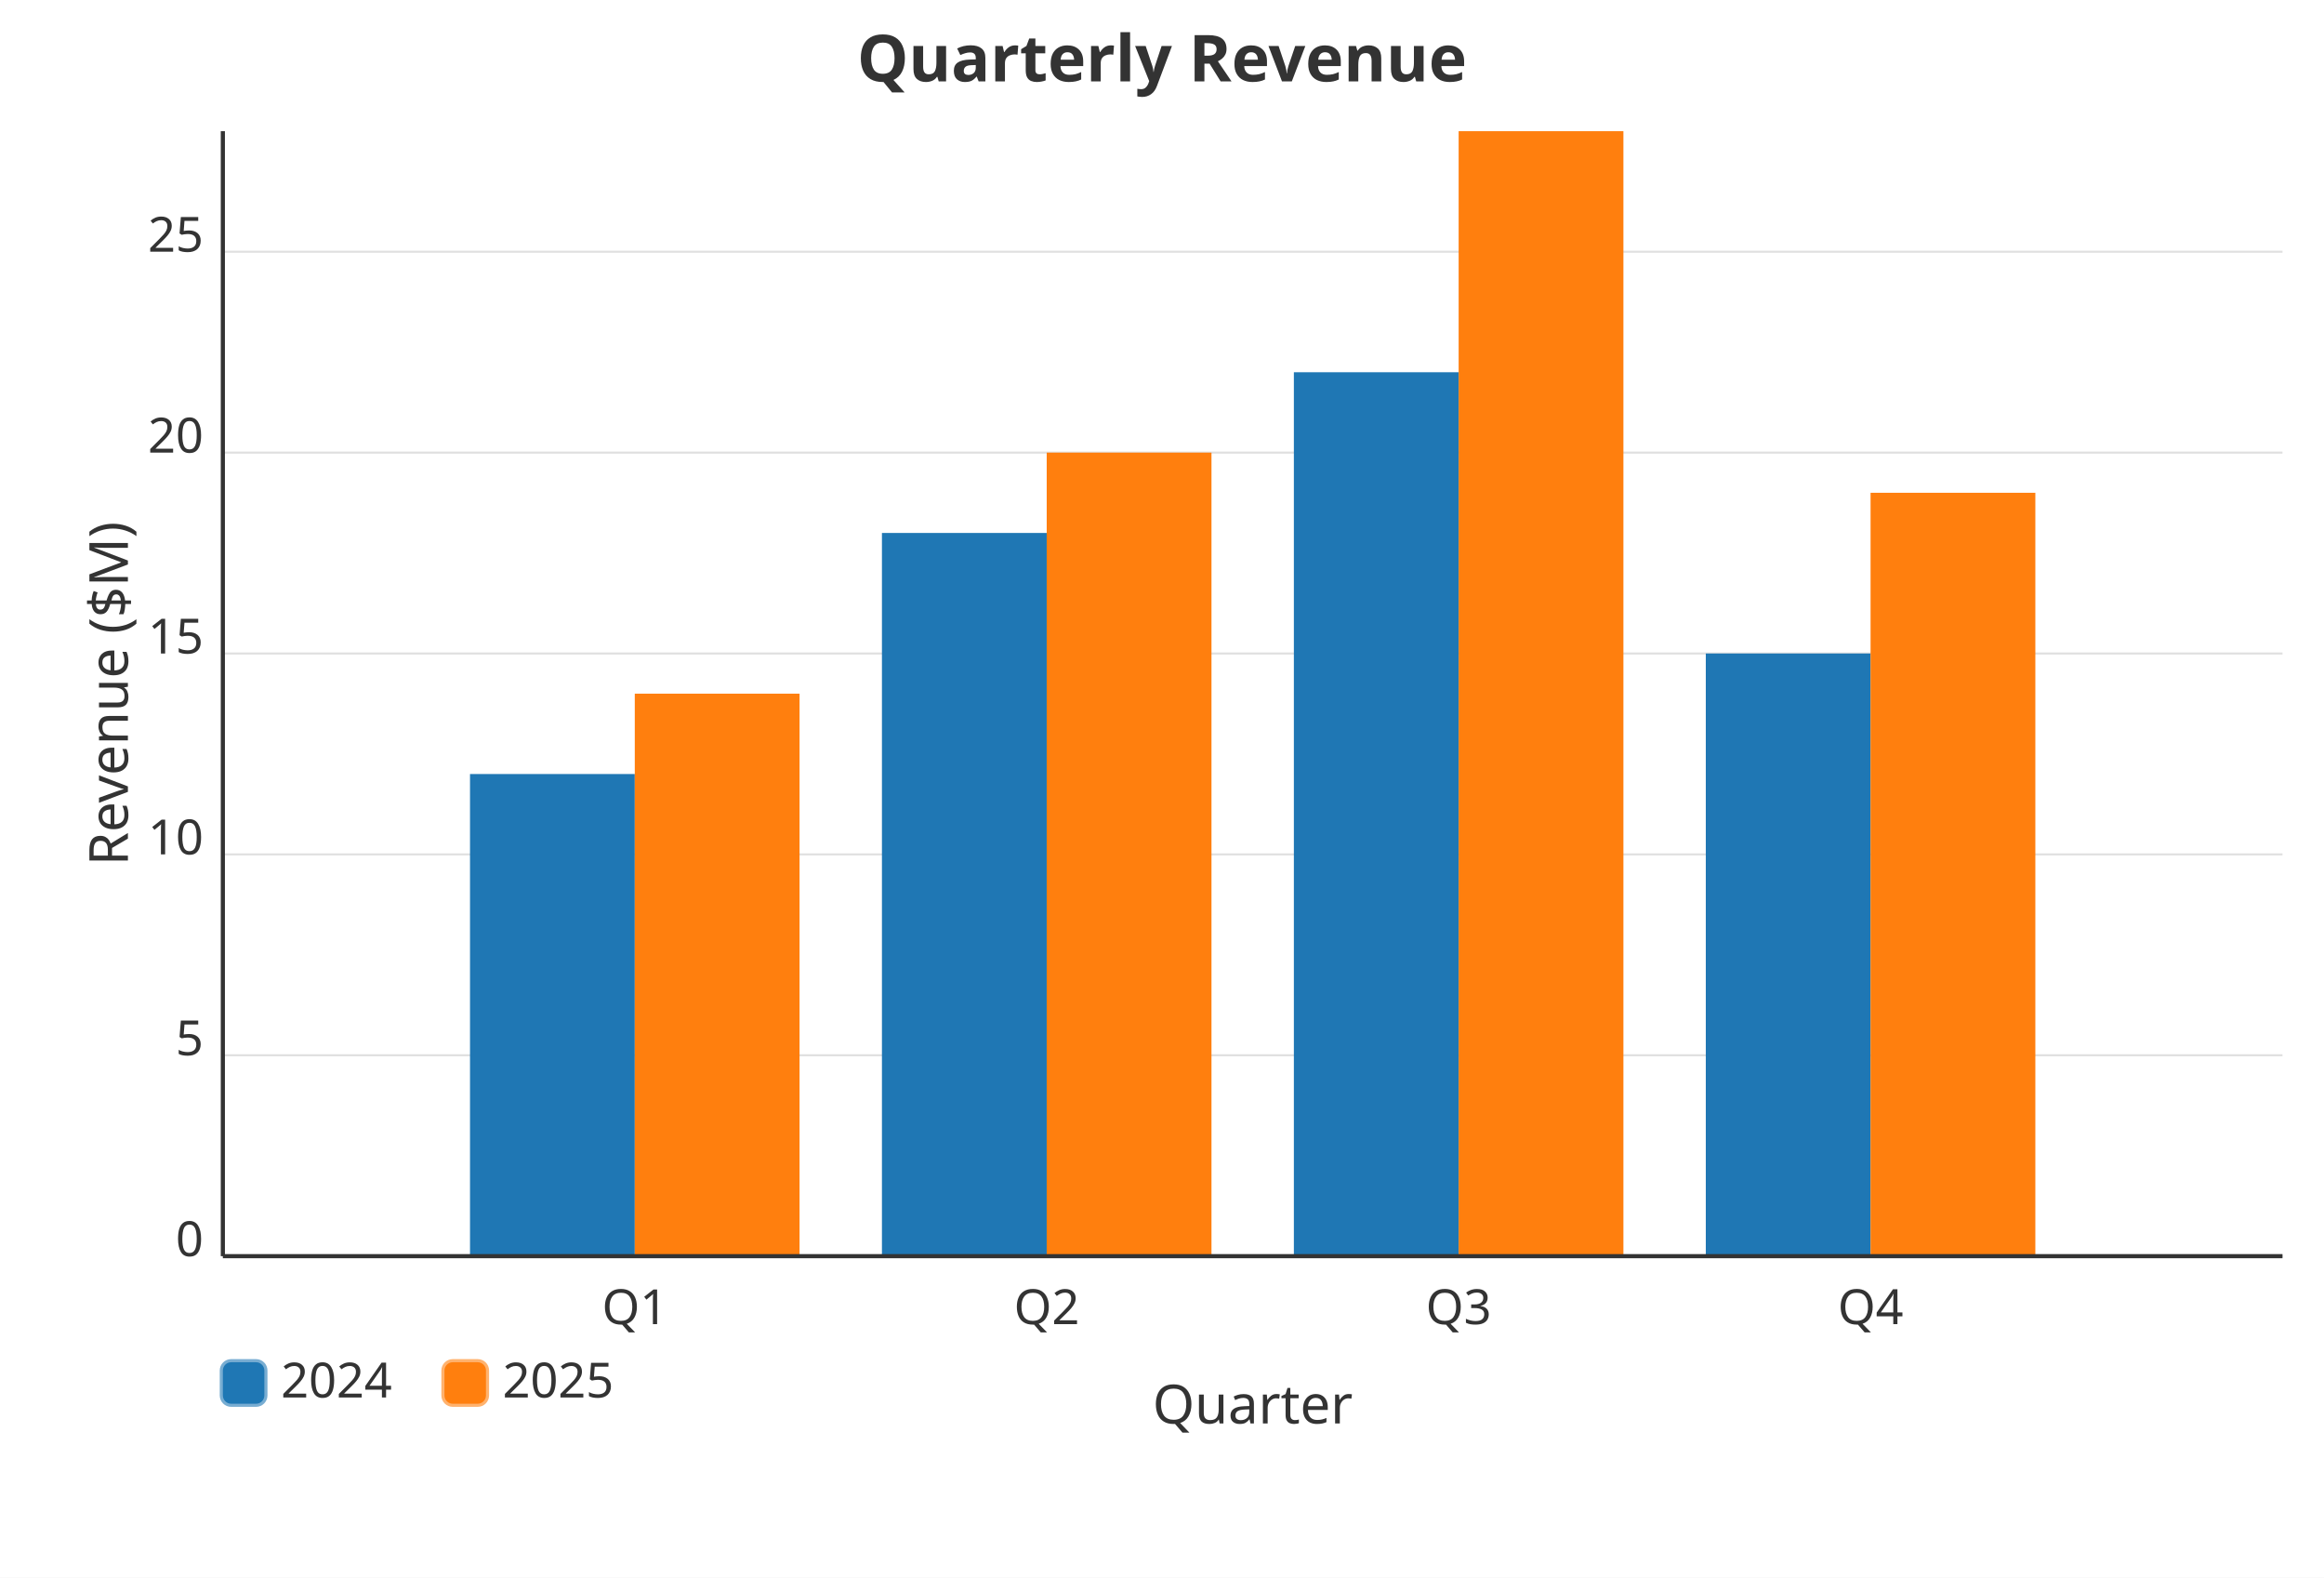
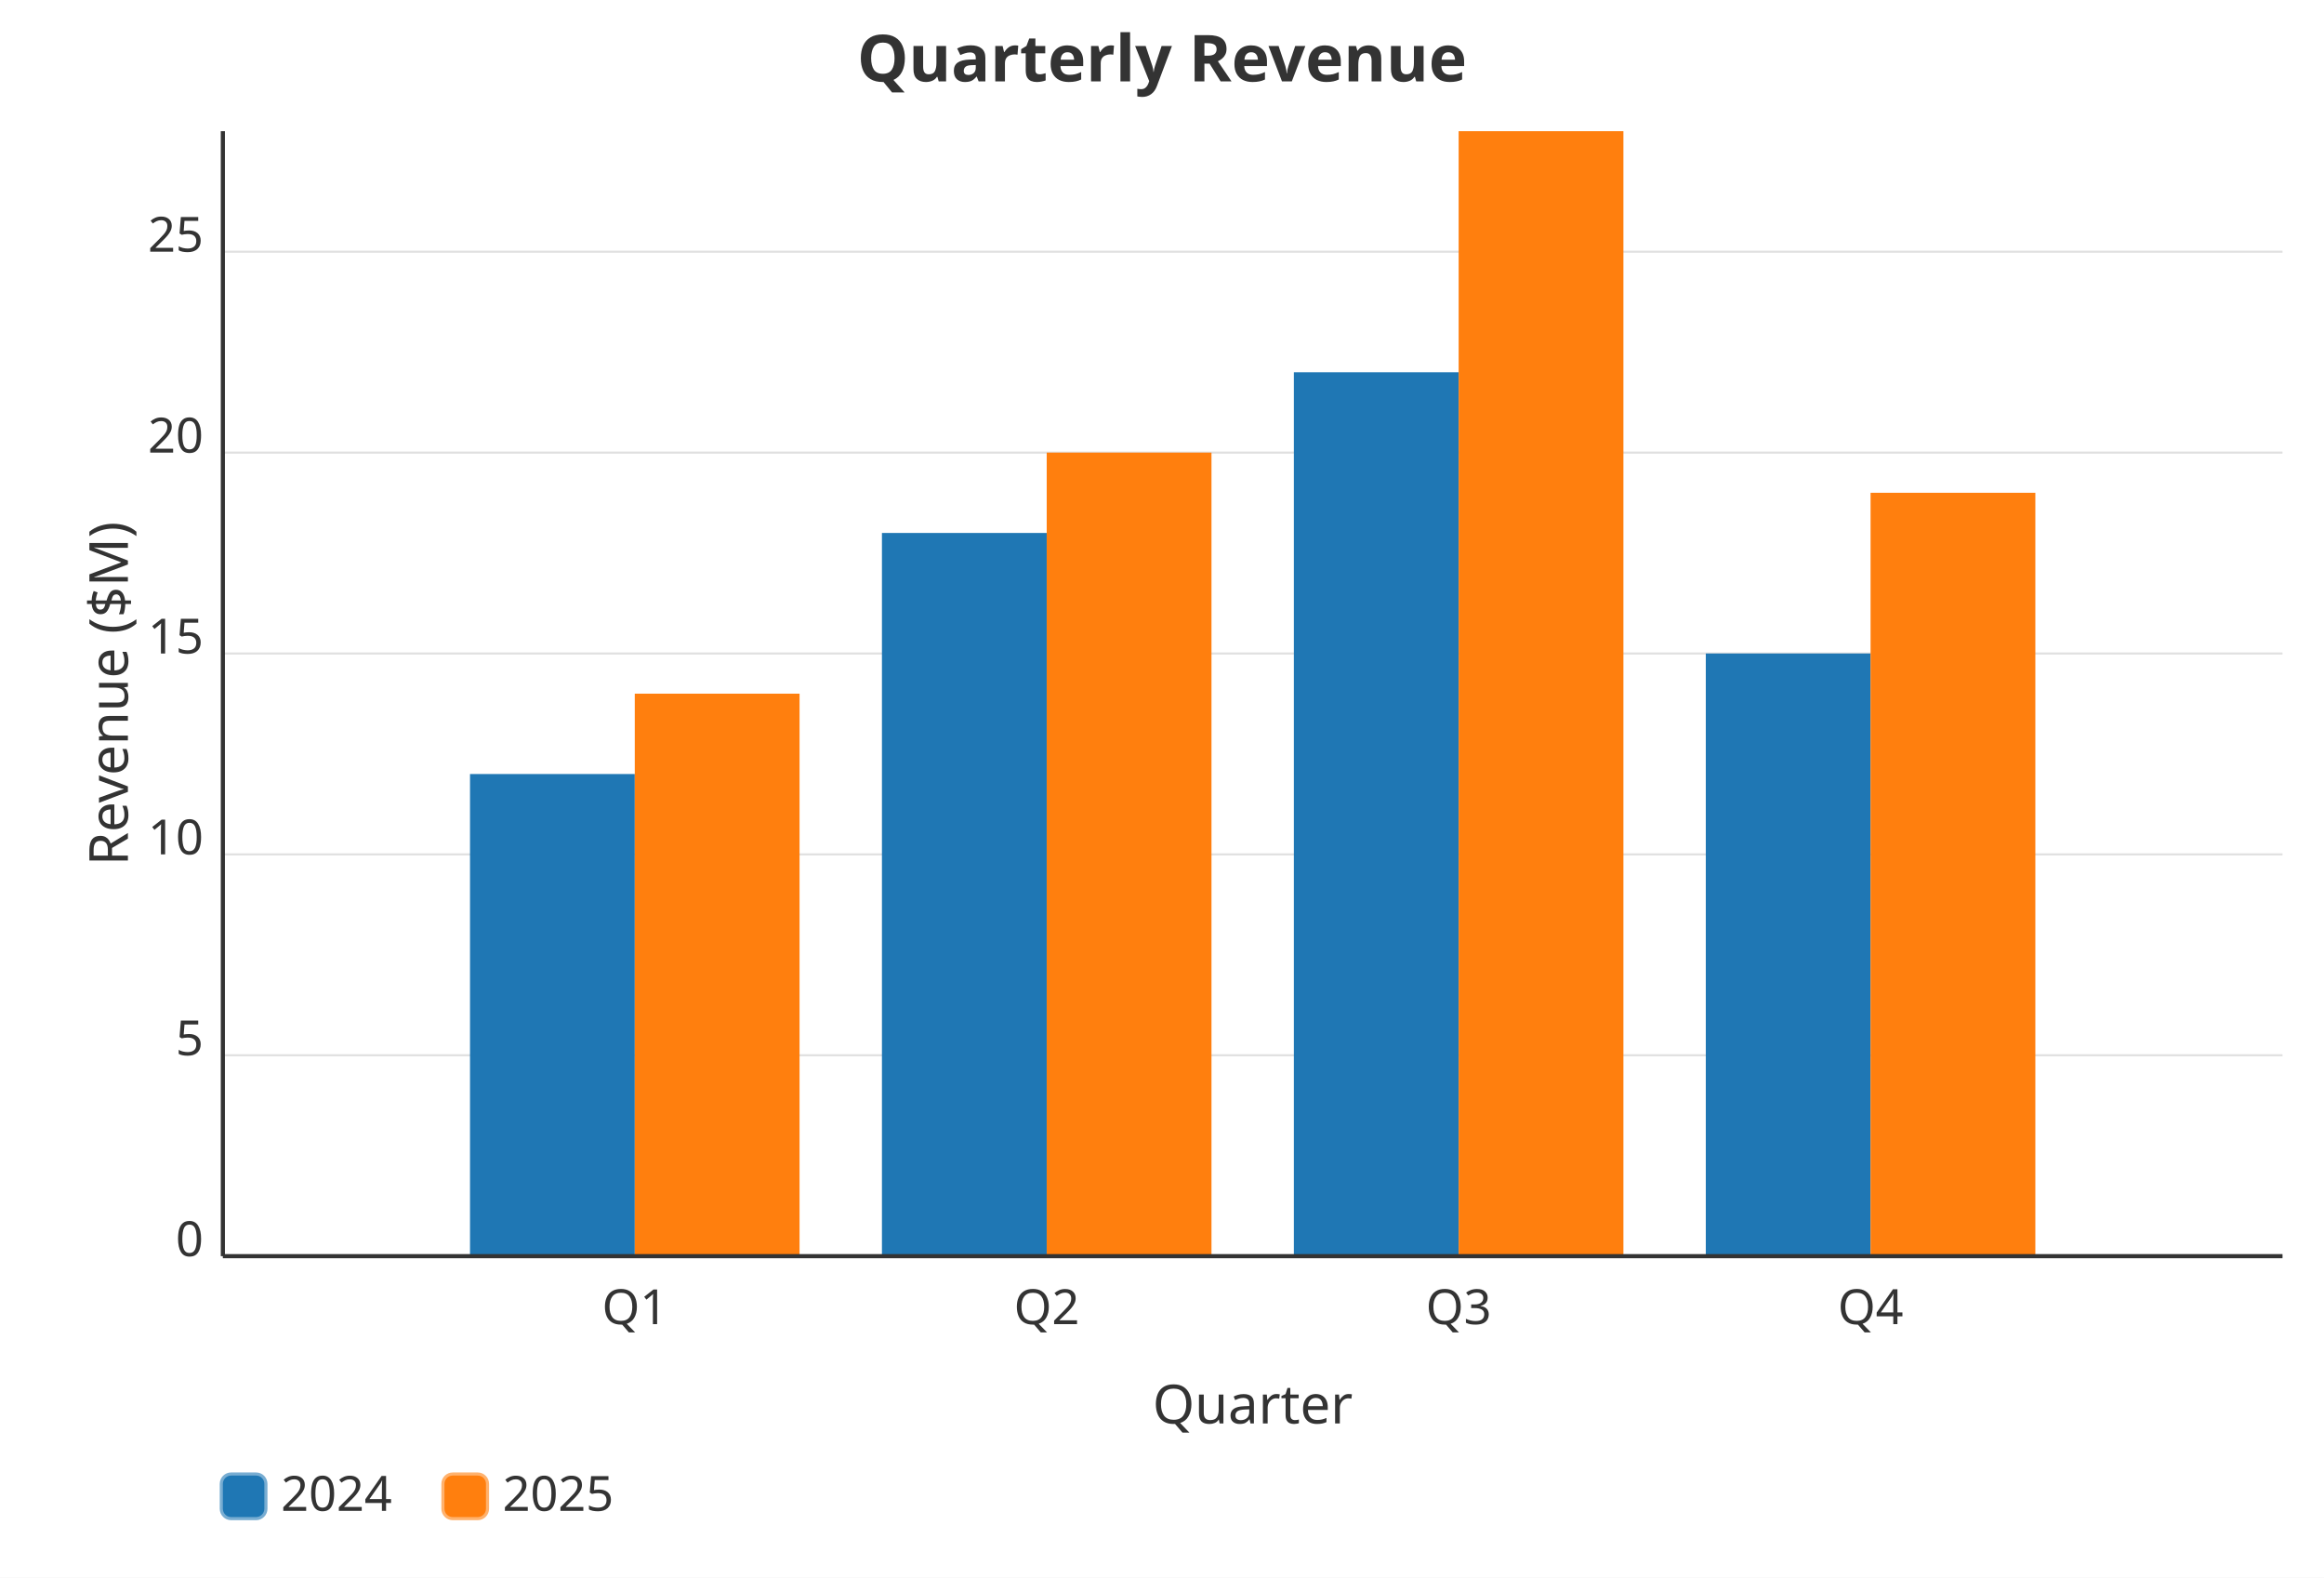
<svg xmlns="http://www.w3.org/2000/svg" width="560" height="380" viewBox="0 0 560 380" role="img">
  <rect width="560" height="380" fill="white" />
  <rect x="0" y="0" width="560" height="380" fill="rgb(255,255,255)" />
  <line x1="53.7" y1="302.6" x2="550" y2="302.6" stroke="rgb(224,224,224)" stroke-width="0.5" />
  <line x1="53.7" y1="254.207" x2="550" y2="254.207" stroke="rgb(224,224,224)" stroke-width="0.5" />
  <line x1="53.7" y1="205.814" x2="550" y2="205.814" stroke="rgb(224,224,224)" stroke-width="0.5" />
  <line x1="53.7" y1="157.421" x2="550" y2="157.421" stroke="rgb(224,224,224)" stroke-width="0.5" />
  <line x1="53.7" y1="109.029" x2="550" y2="109.029" stroke="rgb(224,224,224)" stroke-width="0.5" />
  <line x1="53.7" y1="60.636" x2="550" y2="60.636" stroke="rgb(224,224,224)" stroke-width="0.5" />
  <rect x="113.256" y="186.457" width="39.704" height="116.143" fill="rgb(31,119,180)" />
  <rect x="212.516" y="128.386" width="39.704" height="174.214" fill="rgb(31,119,180)" />
  <rect x="311.776" y="89.671" width="39.704" height="212.929" fill="rgb(31,119,180)" />
  <rect x="411.036" y="157.421" width="39.704" height="145.179" fill="rgb(31,119,180)" />
  <rect x="152.96" y="167.1" width="39.704" height="135.5" fill="rgb(255,127,14)" />
  <rect x="252.22" y="109.029" width="39.704" height="193.571" fill="rgb(255,127,14)" />
  <rect x="351.48" y="31.6" width="39.704" height="271" fill="rgb(255,127,14)" />
  <rect x="450.74" y="118.707" width="39.704" height="183.893" fill="rgb(255,127,14)" />
  <line x1="53.7" y1="31.6" x2="53.7" y2="302.6" stroke="rgb(51,51,51)" stroke-width="1" />
  <line x1="53.7" y1="302.6" x2="550" y2="302.6" stroke="rgb(51,51,51)" stroke-width="1" />
  <text x="152.96" y="318.98" font-family="sans-serif" font-size="11.7" fill="rgb(51,51,51)" text-anchor="middle">Q1</text>
  <text x="252.22" y="318.98" font-family="sans-serif" font-size="11.7" fill="rgb(51,51,51)" text-anchor="middle">Q2</text>
  <text x="351.48" y="318.98" font-family="sans-serif" font-size="11.7" fill="rgb(51,51,51)" text-anchor="middle">Q3</text>
  <text x="450.74" y="318.98" font-family="sans-serif" font-size="11.7" fill="rgb(51,51,51)" text-anchor="middle">Q4</text>
  <text x="49.02" y="302.6" font-family="sans-serif" font-size="11.7" fill="rgb(51,51,51)" text-anchor="end">0</text>
  <text x="49.02" y="254.207" font-family="sans-serif" font-size="11.7" fill="rgb(51,51,51)" text-anchor="end">5</text>
  <text x="49.02" y="205.814" font-family="sans-serif" font-size="11.7" fill="rgb(51,51,51)" text-anchor="end">10</text>
  <text x="49.02" y="157.421" font-family="sans-serif" font-size="11.7" fill="rgb(51,51,51)" text-anchor="end">15</text>
  <text x="49.02" y="109.029" font-family="sans-serif" font-size="11.7" fill="rgb(51,51,51)" text-anchor="end">20</text>
  <text x="49.02" y="60.636" font-family="sans-serif" font-size="11.7" fill="rgb(51,51,51)" text-anchor="end">25</text>
  <text x="301.85" y="342.9" font-family="sans-serif" font-size="13" fill="rgb(51,51,51)" text-anchor="middle">Quarter</text>
  <text x="30.82" y="167.1" font-family="sans-serif" font-size="13" fill="rgb(51,51,51)" text-anchor="middle" transform="rotate(-90,30.82,167.1)">Revenue ($M)</text>
-   <rect x="53.7" y="328.15" width="10" height="10" fill="rgb(31,119,180)" stroke="rgba(31,119,180,0.600)" stroke-width="1.5" rx="2" />
-   <text x="67.7" y="336.65" font-family="sans-serif" font-size="11.7" fill="rgb(51,51,51)">2024</text>
-   <rect x="107.1" y="328.15" width="10" height="10" fill="rgb(255,127,14)" stroke="rgba(255,127,14,0.600)" stroke-width="1.5" rx="2" />
-   <text x="121.1" y="336.65" font-family="sans-serif" font-size="11.7" fill="rgb(51,51,51)">2025</text>
+   <rect x="53.7" y="355.45" width="10" height="10" fill="rgb(31,119,180)" stroke="rgba(31,119,180,0.600)" stroke-width="1.5" rx="2" />
+   <text x="67.7" y="363.95" font-family="sans-serif" font-size="11.7" fill="rgb(51,51,51)">2024</text>
+   <rect x="107.1" y="355.45" width="10" height="10" fill="rgb(255,127,14)" stroke="rgba(255,127,14,0.600)" stroke-width="1.5" rx="2" />
+   <text x="121.1" y="363.95" font-family="sans-serif" font-size="11.7" fill="rgb(51,51,51)">2025</text>
  <text x="280" y="19.6" font-family="sans-serif" font-size="15.6" fill="rgb(51,51,51)" font-weight="bold" text-anchor="middle">Quarterly Revenue</text>
</svg>
